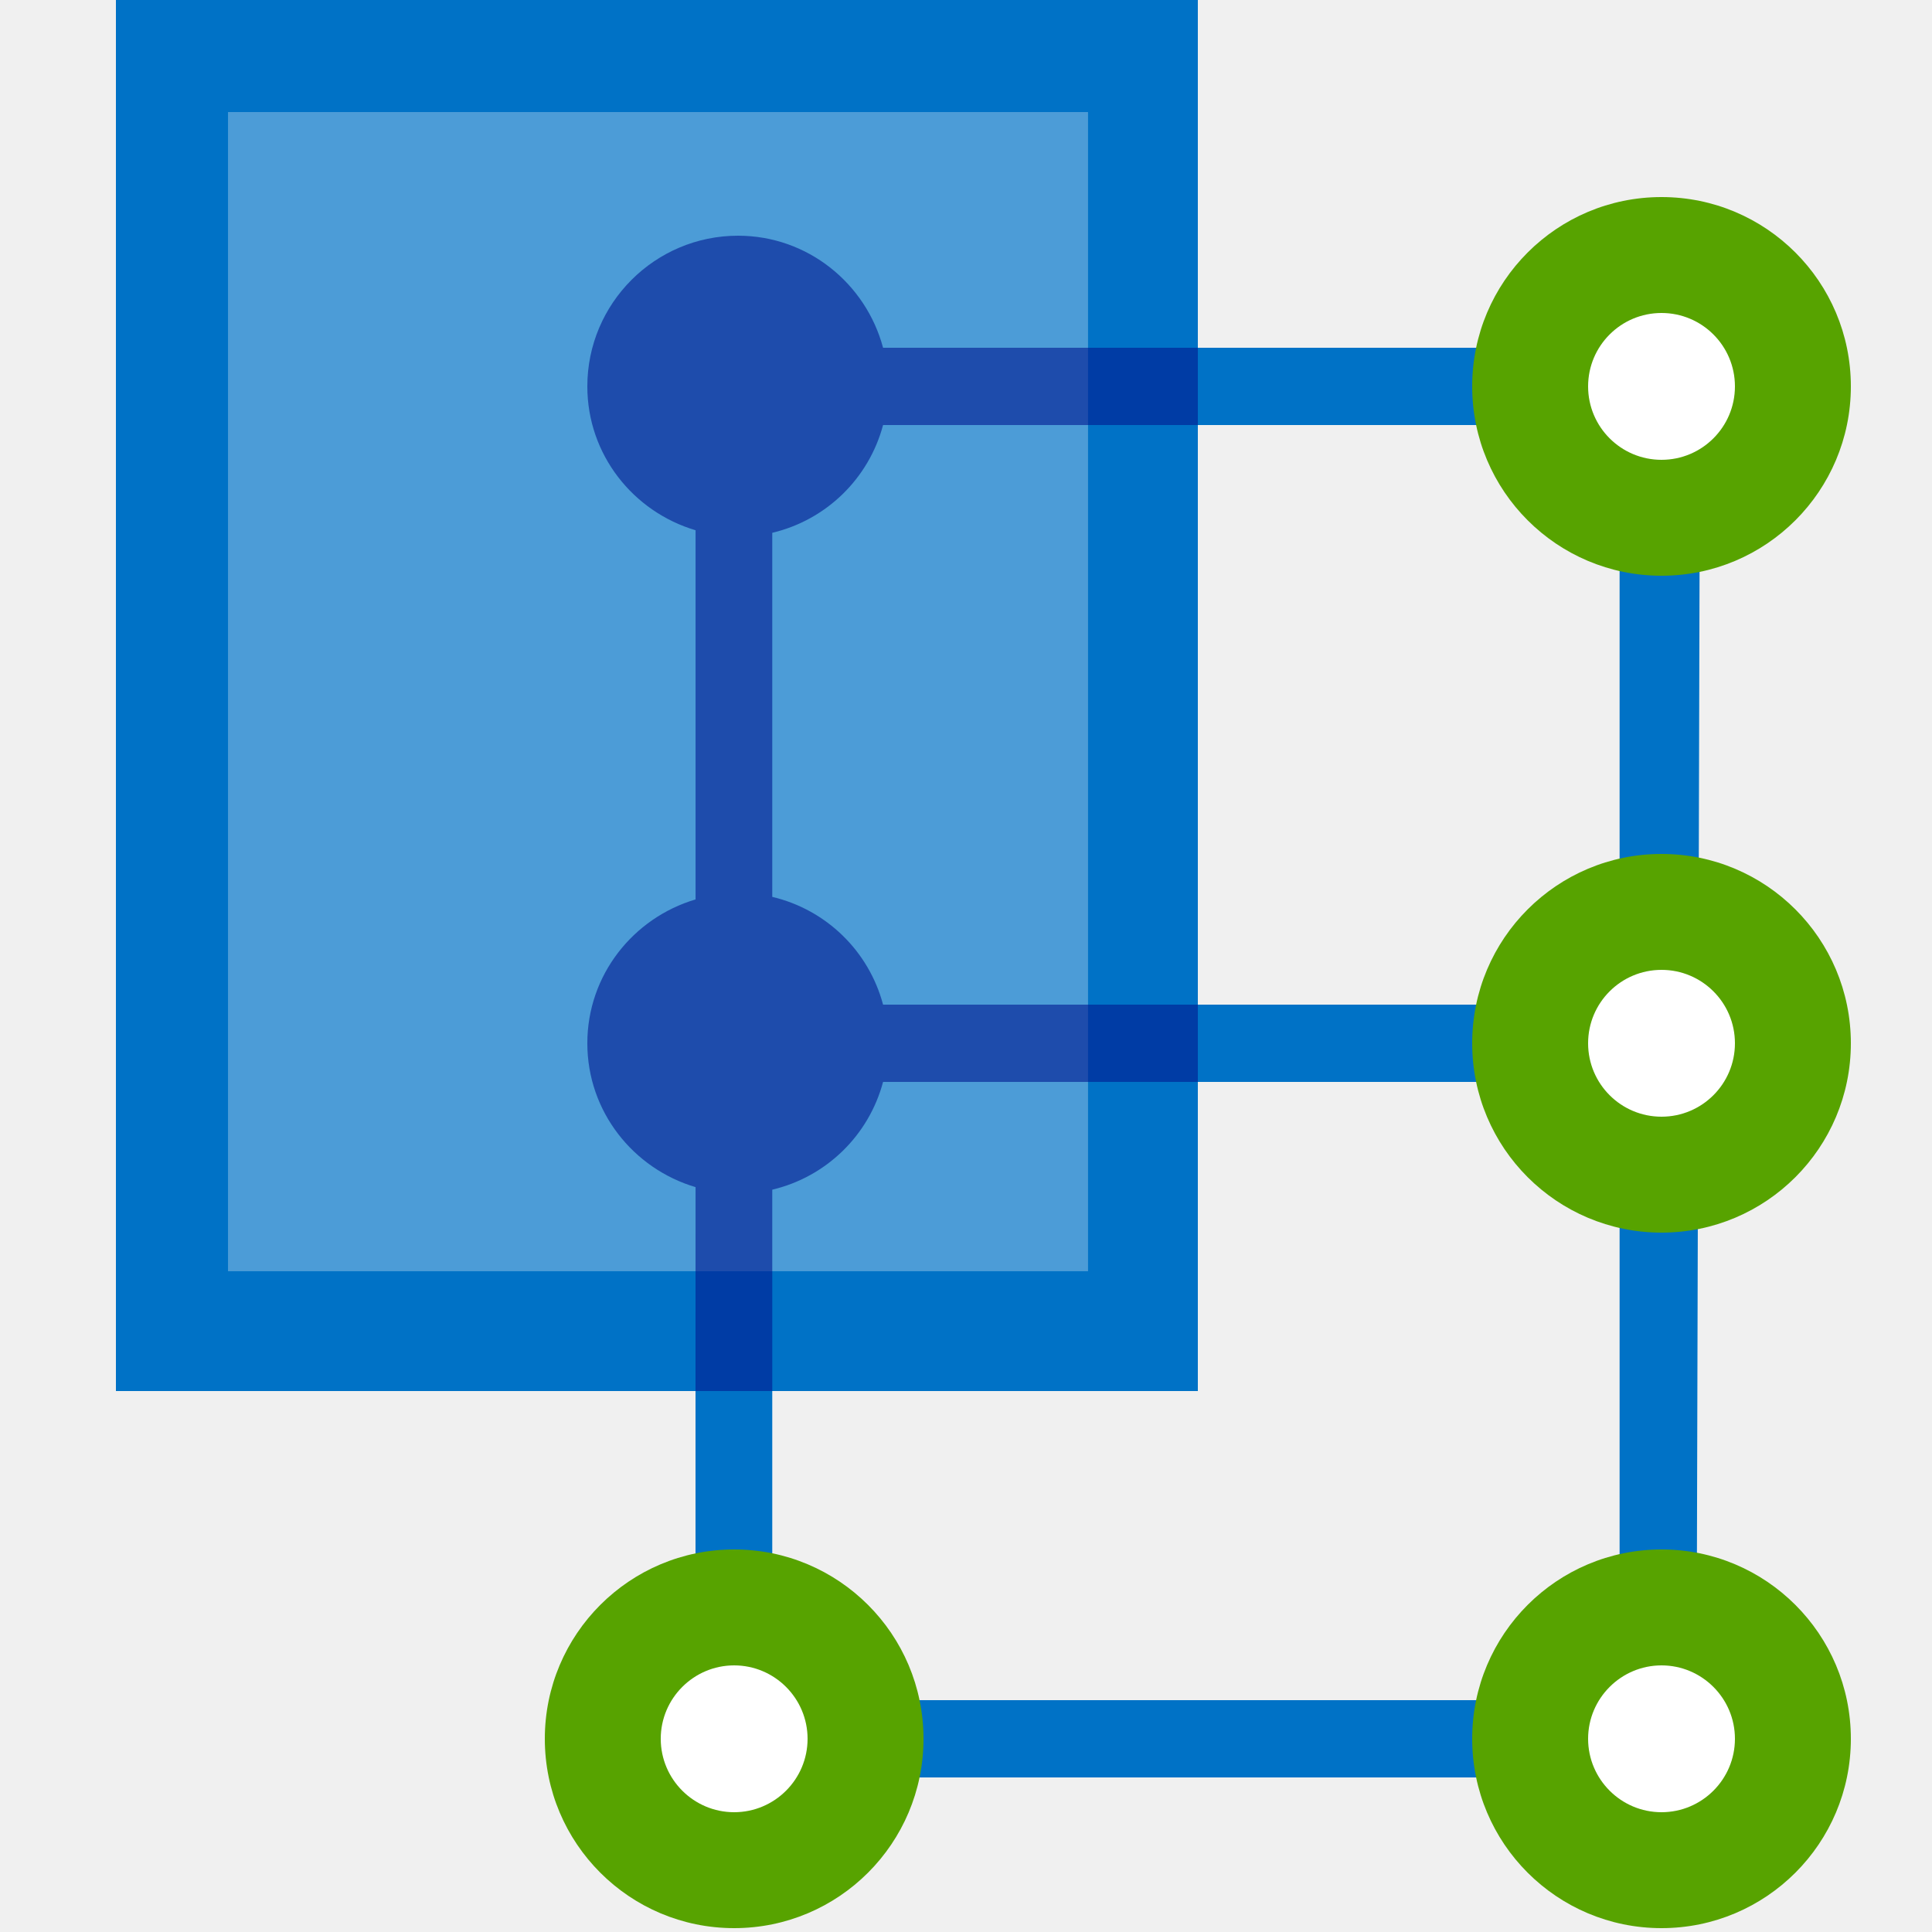
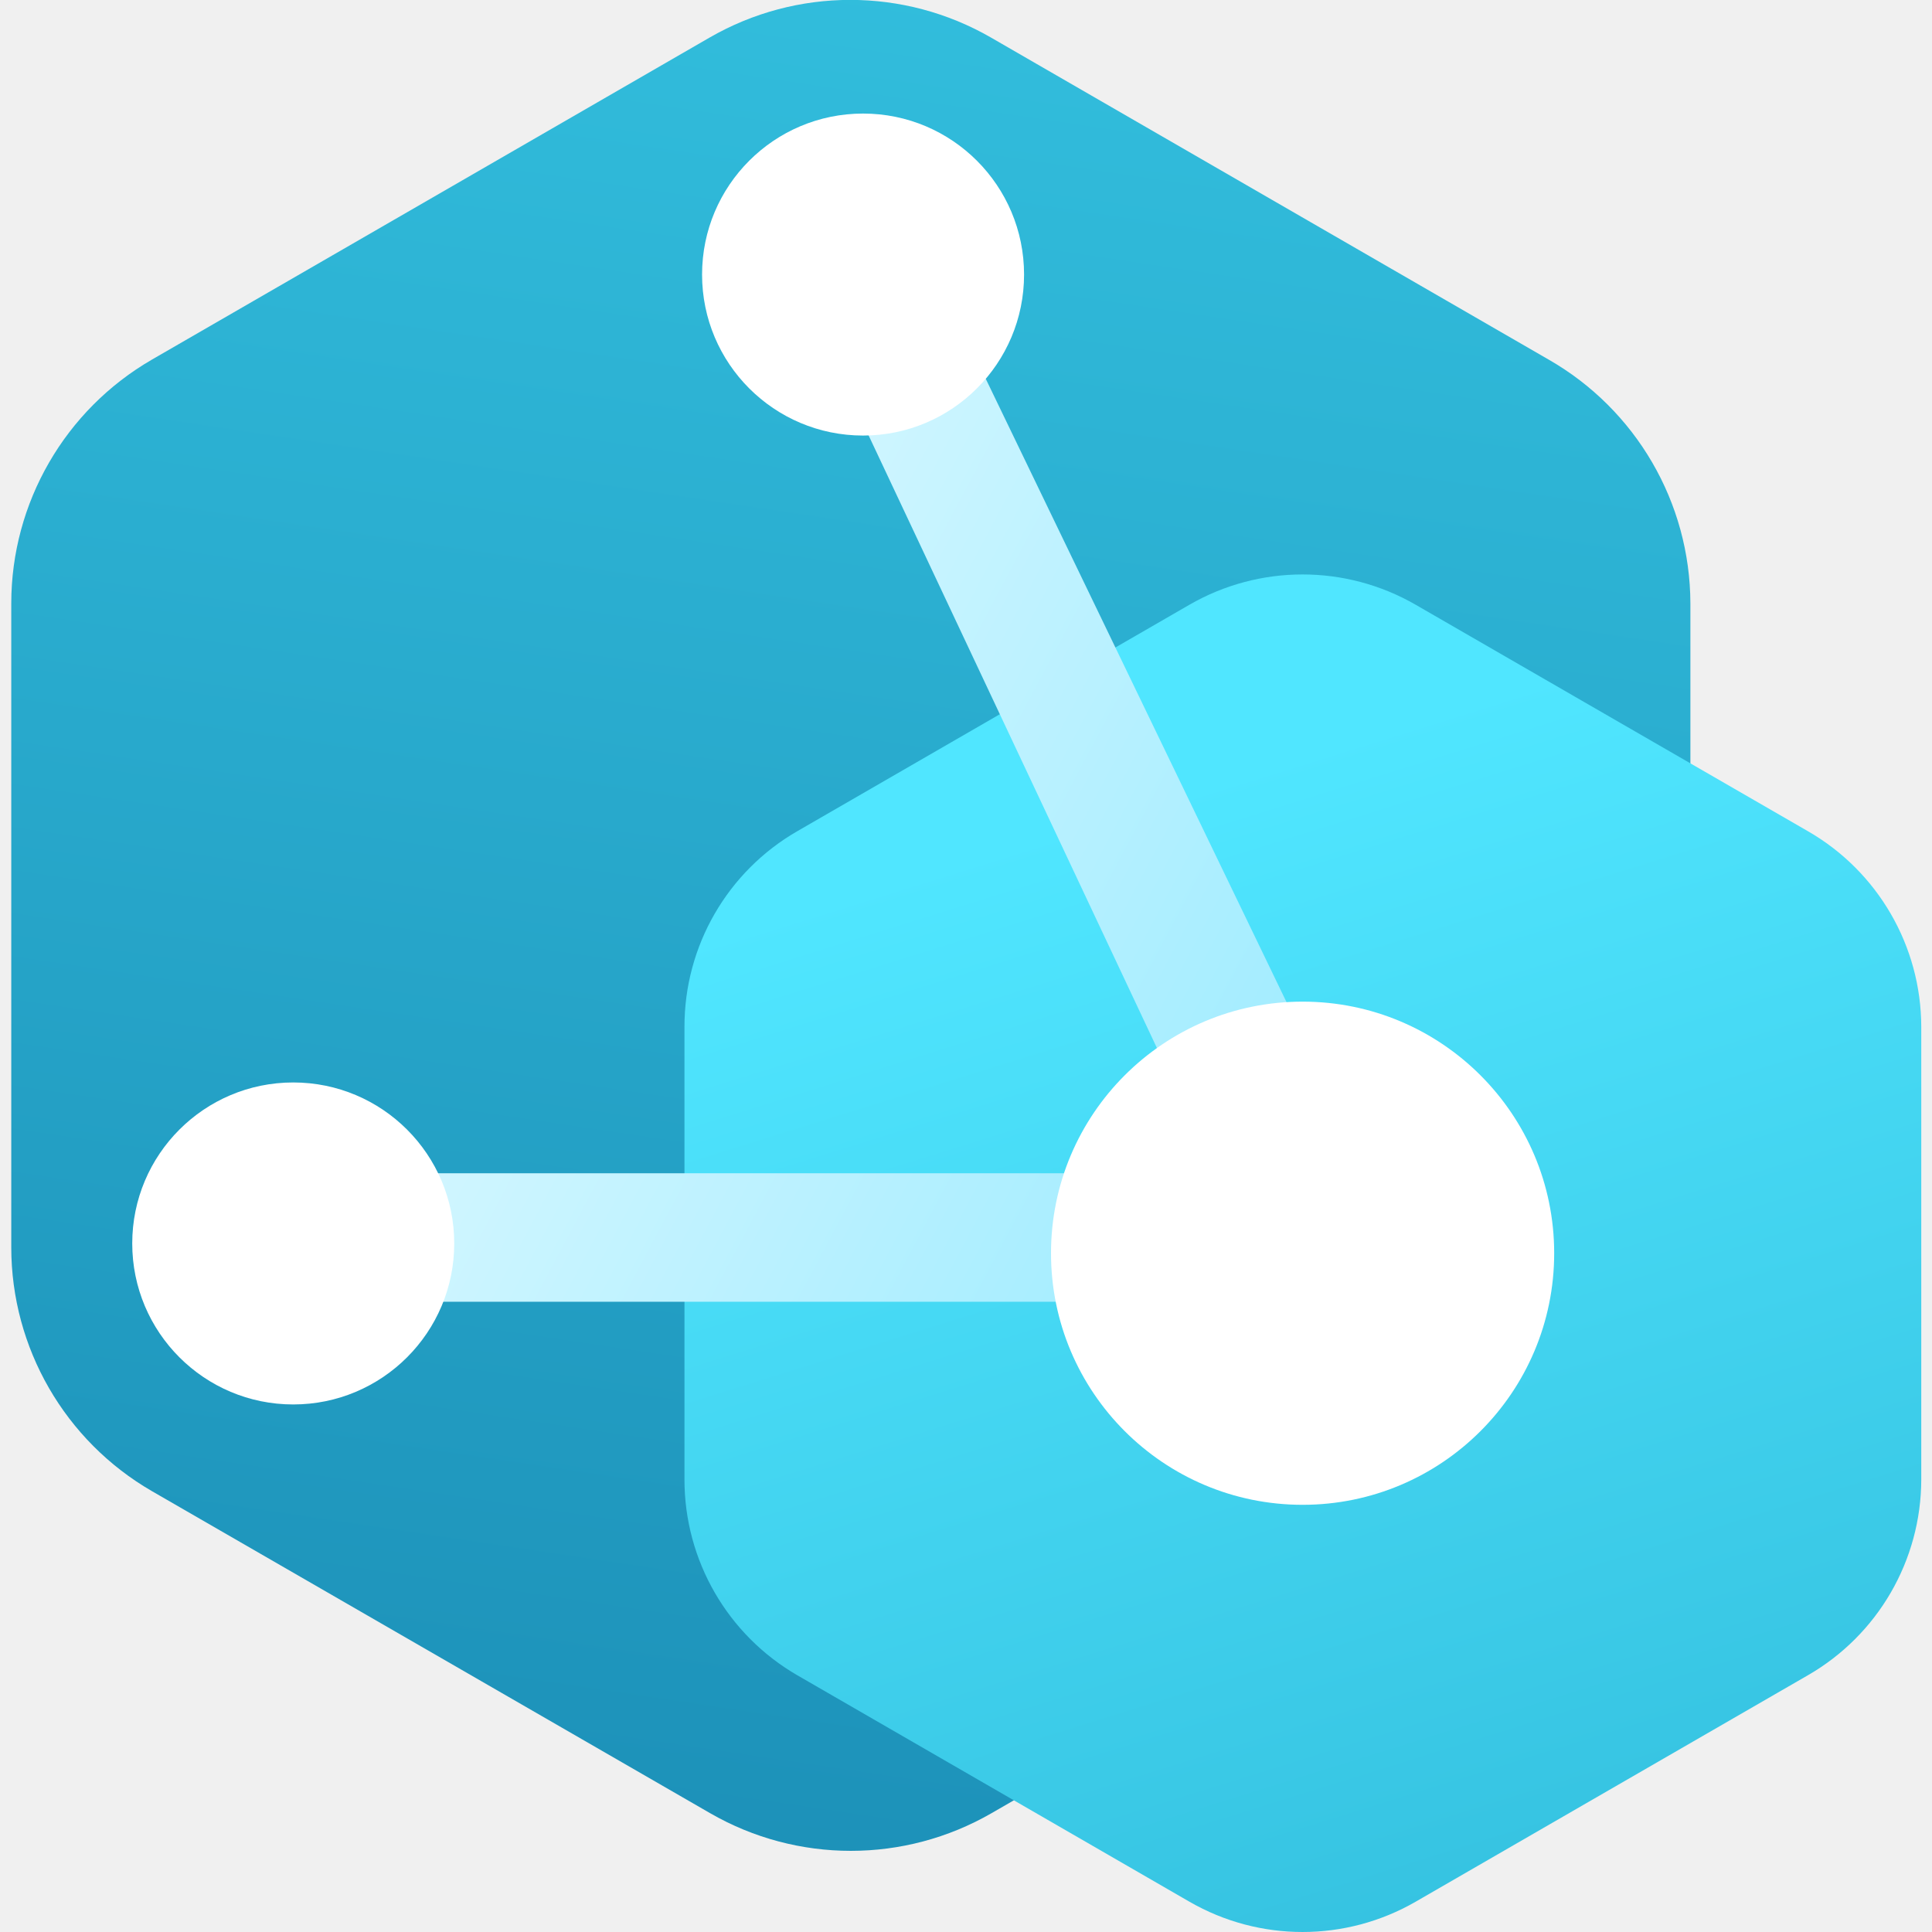
- <svg viewBox="0 0 50 50" class="" role="presentation" focusable="false" id="FxSymbol0-09e" data-type="1">
+ <svg xmlns="http://www.w3.org/2000/svg" viewBox="0 0 18 18" class="" role="presentation" focusable="false" id="FxSymbol0-0e2" data-type="1">
  <g>
-     <path d="M31 0H3v36h28V0z" class="msportalfx-svg-c19" fill="#0072c6" />
-     <path d="M18 9v37h25.901L44 9H18zm23.915 2v15H19.986V11h21.929zM19.986 44V28h21.929v16H19.986z" class="msportalfx-svg-c19" fill="#0072c6" />
-     <circle cx="19" cy="45" r="4.9" class="msportalfx-svg-c14" fill="#57a300" />
-     <path d="M19 46.9c-1.048 0-1.9-.853-1.9-1.9s.853-1.9 1.9-1.9 1.9.852 1.9 1.9-.852 1.9-1.9 1.9z" class="msportalfx-svg-c01" fill="#ffffff" />
-     <circle cx="43" cy="45" r="4.9" class="msportalfx-svg-c14" fill="#57a300" />
-     <path d="M43 46.9c-1.048 0-1.9-.853-1.9-1.9s.853-1.9 1.9-1.9 1.9.852 1.9 1.9-.852 1.9-1.9 1.9z" class="msportalfx-svg-c01" fill="#ffffff" />
-     <circle cx="43" cy="10" r="4.9" class="msportalfx-svg-c14" fill="#57a300" />
-     <circle cx="43" cy="10" r="1.9" class="msportalfx-svg-c01" fill="#ffffff" />
-     <circle cx="43" cy="27" r="4.9" class="msportalfx-svg-c14" fill="#57a300" />
-     <circle cx="43" cy="27" r="1.9" class="msportalfx-svg-c01" fill="#ffffff" />
-     <path opacity=".3" d="M5.901 2.9h22.257v29.999H5.901z" class="msportalfx-svg-c01" fill="#ffffff" />
-     <path opacity=".6" d="M22.854 11H31V9h-8.146c-.445-1.664-1.951-2.9-3.754-2.9-2.151 0-3.9 1.75-3.9 3.9 0 1.766 1.188 3.245 2.801 3.723v9.554C16.388 23.755 15.2 25.234 15.2 27s1.188 3.245 2.801 3.723L18 36h1.986v-5.211A3.9 3.9 0 0 0 22.854 28H31v-2h-8.146a3.896 3.896 0 0 0-2.868-2.789v-9.422A3.9 3.9 0 0 0 22.854 11z" class="msportalfx-svg-c21" fill="#00188f" />
+     <path d="M14.428 3.35l-5.195-3a2.624 2.624 0 0 0-2.622 0l-5.195 3A2.625 2.625 0 0 0 .105 5.621v6a2.625 2.625 0 0 0 1.311 2.272l5.2 3a2.624 2.624 0 0 0 2.622 0l5.2-3a2.625 2.625 0 0 0 1.311-2.272v-6a2.625 2.625 0 0 0-1.321-2.271z" fill="url(#a2543bcd-55aa-4840-a5ac-39d57afd4228)" />
+     <path d="M16.842 7.743l-3.653-2.109a2.109 2.109 0 0 0-2.107 0L7.43 7.743a2.1 2.1 0 0 0-1.053 1.824v4.218a2.106 2.106 0 0 0 1.053 1.824l3.652 2.109a2.109 2.109 0 0 0 2.107 0l3.653-2.109a2.108 2.108 0 0 0 1.058-1.824V9.567a2.107 2.107 0 0 0-1.058-1.824z" fill="url(#a60145e1-6ccb-441f-b67d-d2694a998ff5)" />
+     <path fill="url(#b456a054-82ca-4a95-919b-f07fd04a13ed)" d="M7.578 2.963l1.052-.582 4.51 9.347-.366.4H2.835l.112-1.197h8.381l-3.75-7.968z" />
+     <circle cx="2.732" cy="11.585" r="1.5" class="msportalfx-svg-c01" fill="#ffffff" />
+     <circle cx="12.136" cy="11.676" r="2.344" class="msportalfx-svg-c01" fill="#ffffff" />
+     <circle cx="8.041" cy="2.558" r="1.5" class="msportalfx-svg-c01" fill="#ffffff" />
  </g>
  <defs>
- </defs>
+     <linearGradient id="a2543bcd-55aa-4840-a5ac-39d57afd4228" x1="9.261" y1="-.364" x2="6.218" y2="20.052" gradientUnits="userSpaceOnUse">
+       <stop offset="0" stop-color="#32bedd" />
+       <stop offset="1" stop-color="#198ab3" />
+     </linearGradient>
+     <linearGradient id="a60145e1-6ccb-441f-b67d-d2694a998ff5" x1="10.798" y1="7.388" x2="14.441" y2="19.066" gradientUnits="userSpaceOnUse">
+       <stop offset="0" stop-color="#50e6ff" />
+       <stop offset=".997" stop-color="#32bedd" />
+     </linearGradient>
+     <linearGradient id="b456a054-82ca-4a95-919b-f07fd04a13ed" x1="-.168" y1="4.114" x2="12.572" y2="10.895" gradientUnits="userSpaceOnUse">
+       <stop offset="0" stop-color="#fff" />
+       <stop offset="1" stop-color="#9cebff" />
+     </linearGradient>
+   </defs>
</svg>
